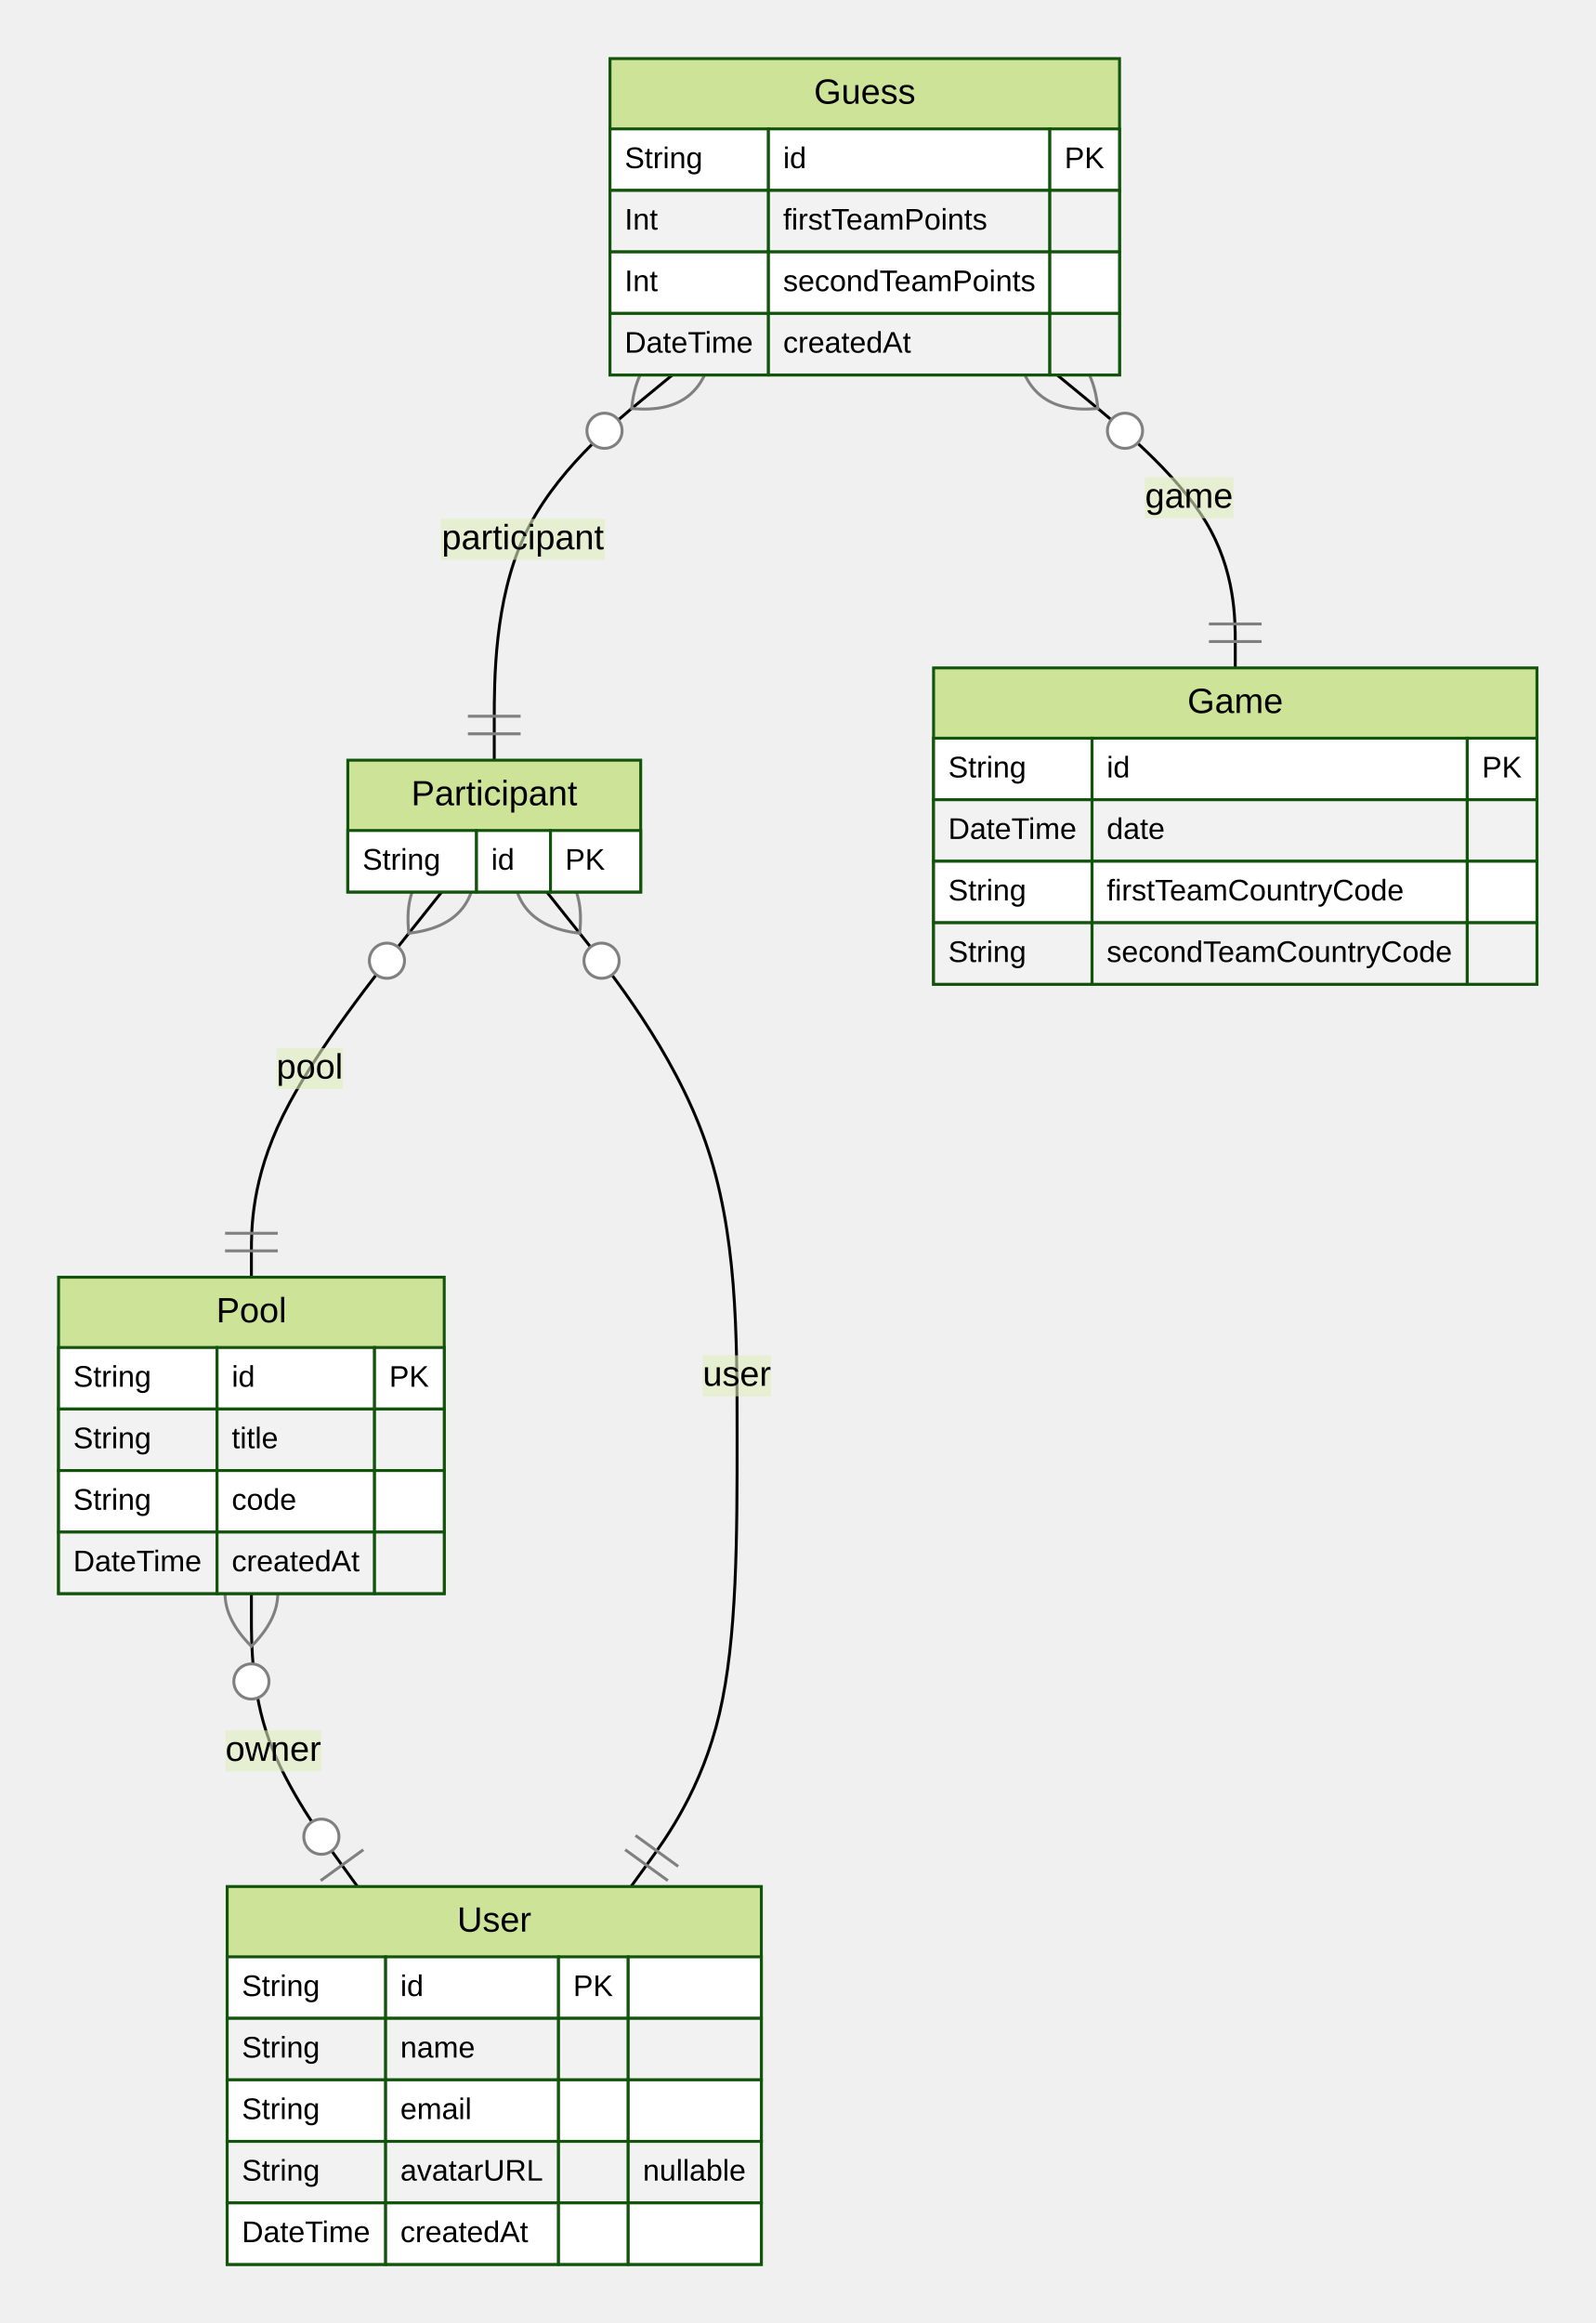
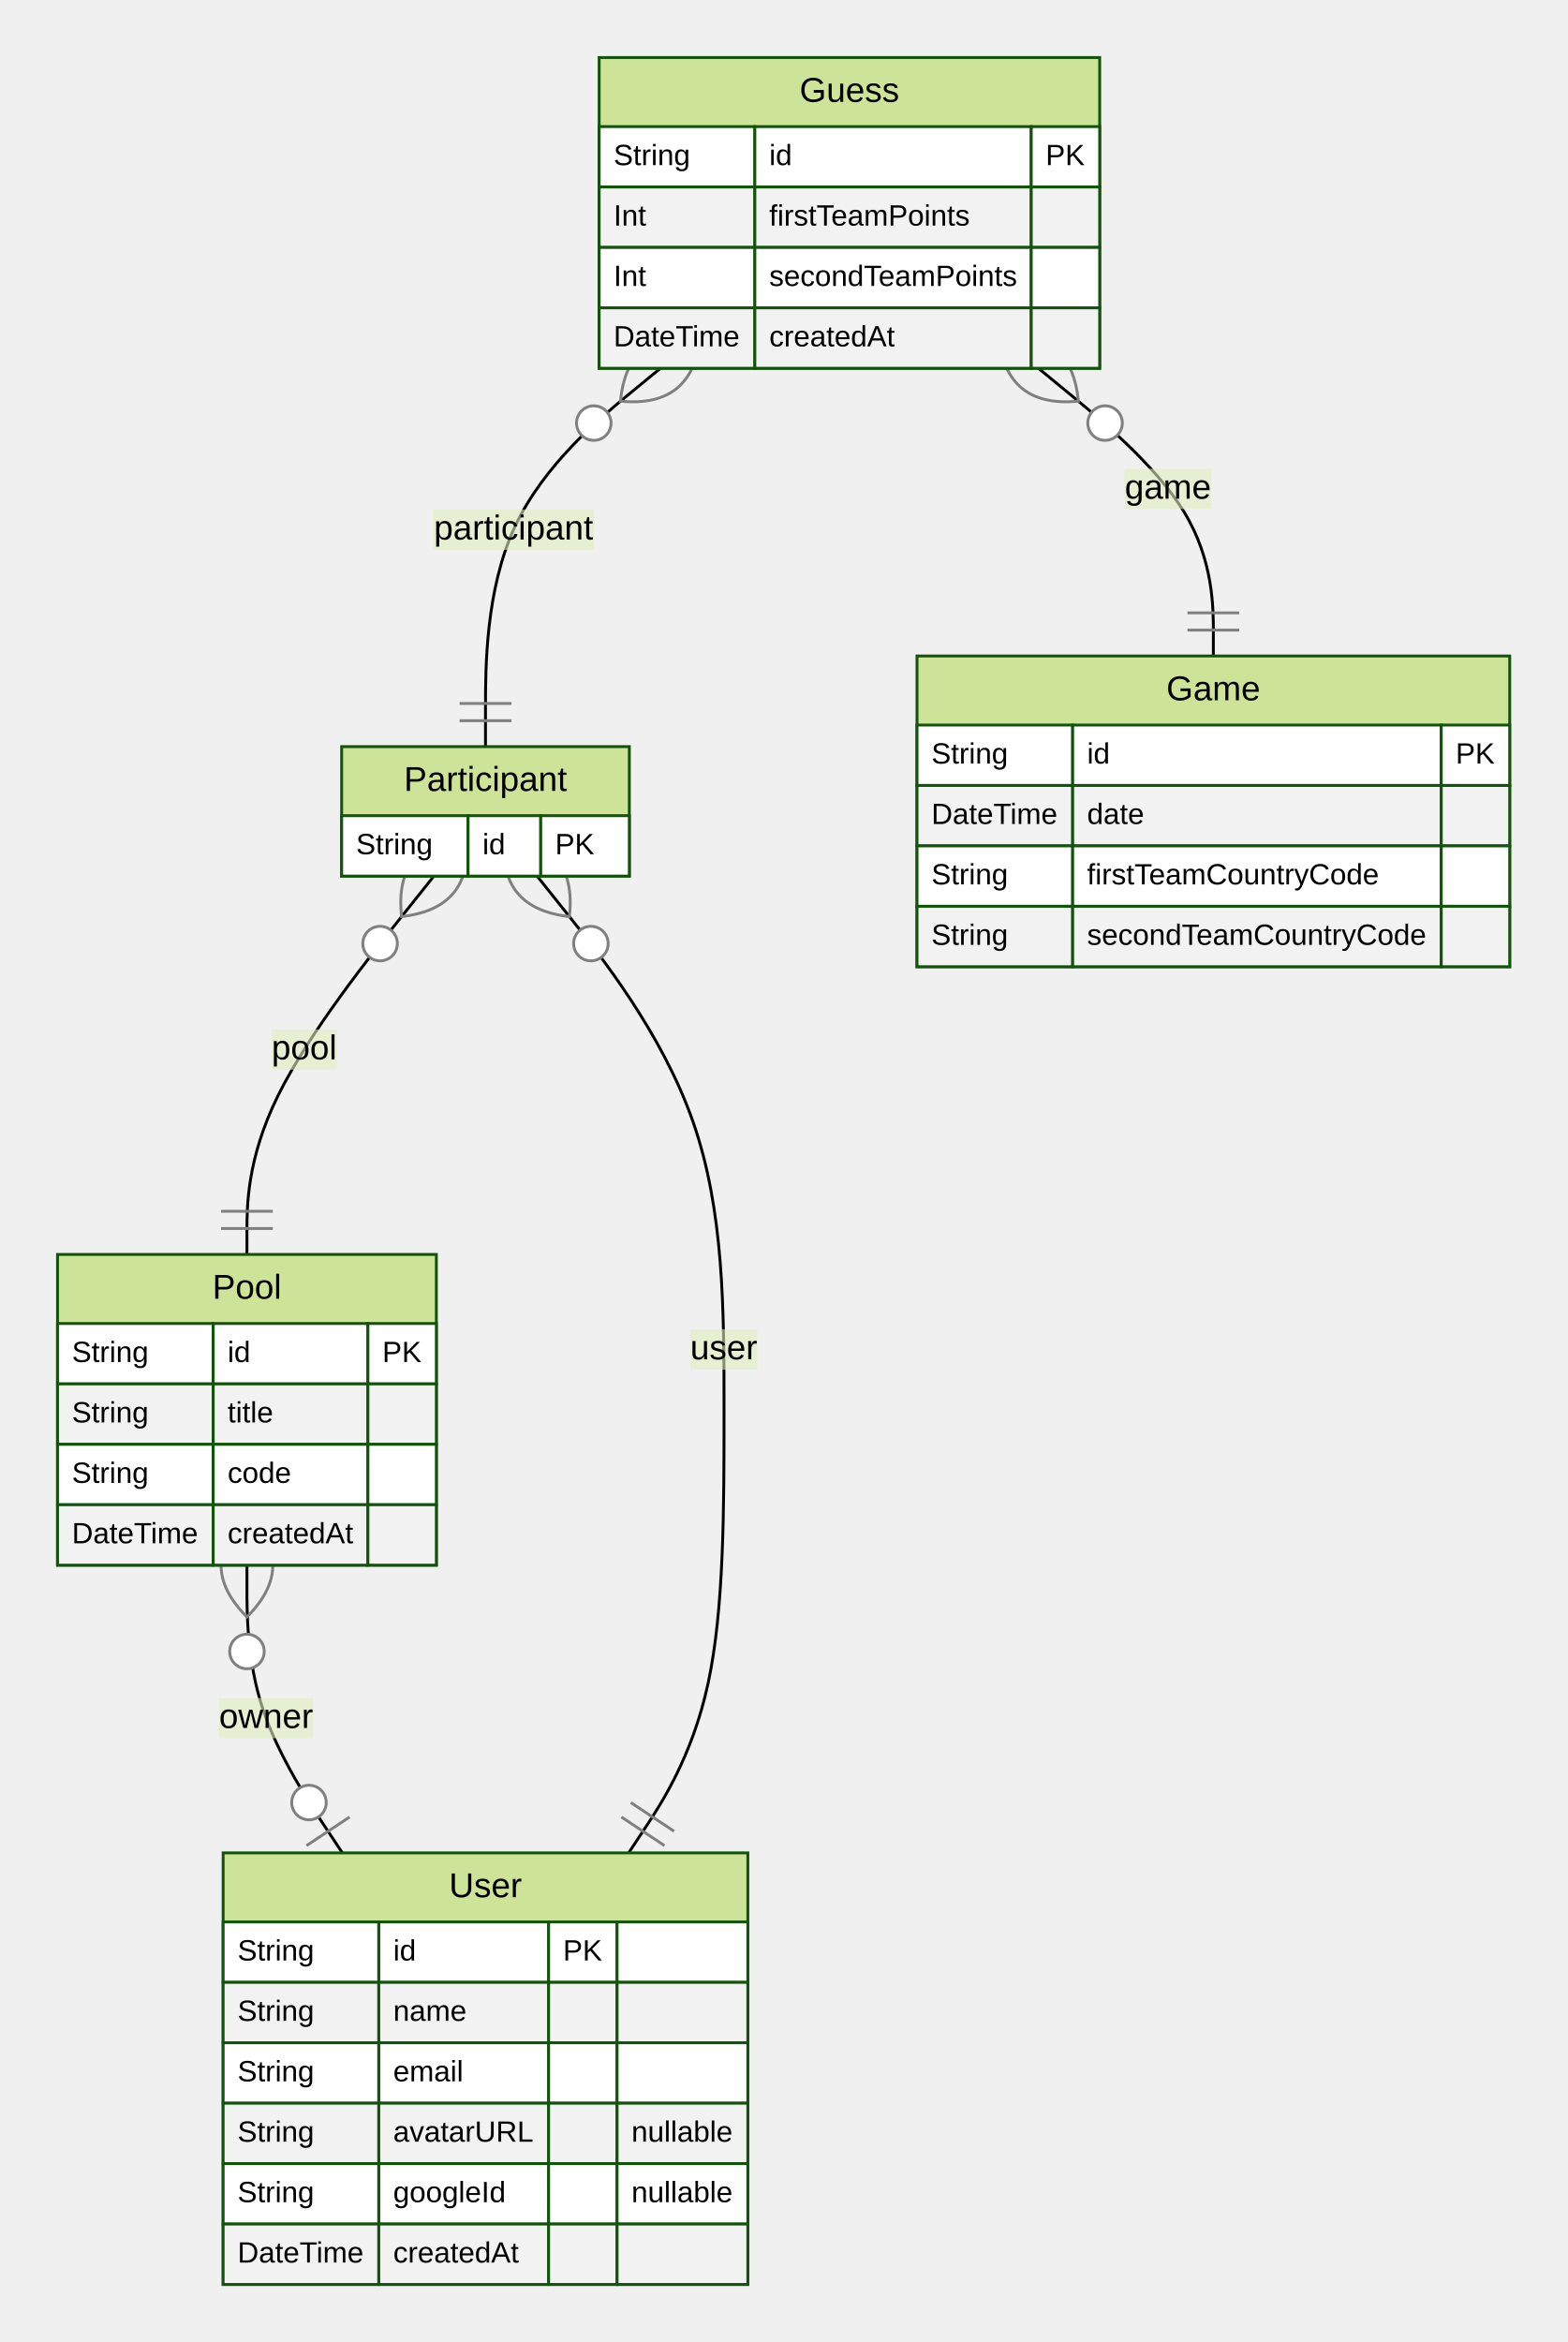
- <svg xmlns="http://www.w3.org/2000/svg" aria-labelledby="chart-title-mermaid-0 chart-desc-mermaid-0" role="img" viewBox="0 0 544.791 793" style="max-width: 544.791px; background-color: white;" width="100%" id="mermaid-0">
+ <svg xmlns="http://www.w3.org/2000/svg" aria-labelledby="chart-title-mermaid-0 chart-desc-mermaid-0" role="img" viewBox="0 0 544.791 814" style="max-width: 544.791px; background-color: white;" width="100%" id="mermaid-0">
  <style>#mermaid-0 {font-family:"trebuchet ms",verdana,arial,sans-serif;font-size:16px;fill:#000000;}#mermaid-0 .error-icon{fill:#552222;}#mermaid-0 .error-text{fill:#552222;stroke:#552222;}#mermaid-0 .edge-thickness-normal{stroke-width:2px;}#mermaid-0 .edge-thickness-thick{stroke-width:3.5px;}#mermaid-0 .edge-pattern-solid{stroke-dasharray:0;}#mermaid-0 .edge-pattern-dashed{stroke-dasharray:3;}#mermaid-0 .edge-pattern-dotted{stroke-dasharray:2;}#mermaid-0 .marker{fill:#000000;stroke:#000000;}#mermaid-0 .marker.cross{stroke:#000000;}#mermaid-0 svg{font-family:"trebuchet ms",verdana,arial,sans-serif;font-size:16px;}#mermaid-0 .entityBox{fill:#cde498;stroke:#13540c;}#mermaid-0 .attributeBoxOdd{fill:#ffffff;stroke:#13540c;}#mermaid-0 .attributeBoxEven{fill:#f2f2f2;stroke:#13540c;}#mermaid-0 .relationshipLabelBox{fill:hsl(78.158, 58.462%, 84.51%);opacity:0.7;background-color:hsl(78.158, 58.462%, 84.51%);}#mermaid-0 .relationshipLabelBox rect{opacity:0.5;}#mermaid-0 .relationshipLine{stroke:#000000;}#mermaid-0 :root{--mermaid-font-family:"trebuchet ms",verdana,arial,sans-serif;}</style>
  <g />
  <defs>
    <marker orient="auto" markerHeight="18" markerWidth="18" refY="9" refX="0" id="ONLY_ONE_START">
      <path d="M9,0 L9,18 M15,0 L15,18" fill="none" stroke="gray" />
    </marker>
  </defs>
  <defs>
    <marker orient="auto" markerHeight="18" markerWidth="18" refY="9" refX="18" id="ONLY_ONE_END">
      <path d="M3,0 L3,18 M9,0 L9,18" fill="none" stroke="gray" />
    </marker>
  </defs>
  <defs>
    <marker orient="auto" markerHeight="18" markerWidth="30" refY="9" refX="0" id="ZERO_OR_ONE_START">
      <circle r="6" cy="9" cx="21" fill="white" stroke="gray" />
      <path d="M9,0 L9,18" fill="none" stroke="gray" />
    </marker>
  </defs>
  <defs>
    <marker orient="auto" markerHeight="18" markerWidth="30" refY="9" refX="30" id="ZERO_OR_ONE_END">
      <circle r="6" cy="9" cx="9" fill="white" stroke="gray" />
      <path d="M21,0 L21,18" fill="none" stroke="gray" />
    </marker>
  </defs>
  <defs>
    <marker orient="auto" markerHeight="36" markerWidth="45" refY="18" refX="18" id="ONE_OR_MORE_START">
      <path d="M0,18 Q 18,0 36,18 Q 18,36 0,18 M42,9 L42,27" fill="none" stroke="gray" />
    </marker>
  </defs>
  <defs>
    <marker orient="auto" markerHeight="36" markerWidth="45" refY="18" refX="27" id="ONE_OR_MORE_END">
      <path d="M3,9 L3,27 M9,18 Q27,0 45,18 Q27,36 9,18" fill="none" stroke="gray" />
    </marker>
  </defs>
  <defs>
    <marker orient="auto" markerHeight="36" markerWidth="57" refY="18" refX="18" id="ZERO_OR_MORE_START">
      <circle r="6" cy="18" cx="48" fill="white" stroke="gray" />
      <path d="M0,18 Q18,0 36,18 Q18,36 0,18" fill="none" stroke="gray" />
    </marker>
  </defs>
  <defs>
    <marker orient="auto" markerHeight="36" markerWidth="57" refY="18" refX="39" id="ZERO_OR_MORE_END">
      <circle r="6" cy="18" cx="9" fill="white" stroke="gray" />
      <path d="M21,18 Q39,0 57,18 Q39,36 21,18" fill="none" stroke="gray" />
    </marker>
  </defs>
-   <path marker-start="url(#ZERO_OR_MORE_START)" marker-end="url(#ZERO_OR_ONE_END)" fill="none" stroke="gray" d="M85.841,544L85.841,552.333C85.841,560.667,85.841,577.333,91.876,594C97.911,610.667,109.981,627.333,116.016,635.667L122.051,644" class="er relationshipLine" />
-   <path marker-start="url(#ZERO_OR_MORE_START)" marker-end="url(#ONLY_ONE_END)" fill="none" stroke="gray" d="M186.702,304.5L197.532,318.083C208.362,331.667,230.023,358.833,240.853,389.75C251.683,420.667,251.683,455.333,251.683,490C251.683,524.667,251.683,559.333,245.648,585C239.613,610.667,227.543,627.333,221.508,635.667L215.473,644" class="er relationshipLine" />
+   <path marker-start="url(#ZERO_OR_MORE_START)" marker-end="url(#ZERO_OR_ONE_END)" fill="none" stroke="gray" d="M85.841,544L85.841,552.333C85.841,560.667,85.841,577.333,91.37,594C96.898,610.667,107.954,627.333,113.482,635.667L119.01,644" class="er relationshipLine" />
+   <path marker-start="url(#ZERO_OR_MORE_START)" marker-end="url(#ONLY_ONE_END)" fill="none" stroke="gray" d="M186.702,304.5L197.532,318.083C208.362,331.667,230.023,358.833,240.853,389.75C251.683,420.667,251.683,455.333,251.683,490C251.683,524.667,251.683,559.333,246.155,585C240.627,610.667,229.571,627.333,224.043,635.667L218.515,644" class="er relationshipLine" />
  <path marker-start="url(#ZERO_OR_MORE_START)" marker-end="url(#ONLY_ONE_END)" fill="none" stroke="gray" d="M150.823,304.5L139.992,318.083C129.162,331.667,107.502,358.833,96.672,380.75C85.841,402.667,85.841,419.333,85.841,427.667L85.841,436" class="er relationshipLine" />
  <path marker-start="url(#ZERO_OR_MORE_START)" marker-end="url(#ONLY_ONE_END)" fill="none" stroke="gray" d="M360.956,128L371.093,136.333C381.23,144.667,401.503,161.333,411.64,178C421.777,194.667,421.777,211.333,421.777,219.667L421.777,228" class="er relationshipLine" />
  <path marker-start="url(#ZERO_OR_MORE_START)" marker-end="url(#ONLY_ONE_END)" fill="none" stroke="gray" d="M229.583,128L219.446,136.333C209.309,144.667,189.036,161.333,178.899,183.25C168.762,205.167,168.762,232.333,168.762,245.917L168.762,259.5" class="er relationshipLine" />
  <g transform="translate(20,436 )" id="Pool">
    <rect height="108" width="131.683" y="0" x="0" stroke="gray" fill-opacity="100%" fill="honeydew" class="er entityBox" />
    <text transform="translate(65.84149,12)" style="font-family: &quot;trebuchet ms&quot;, verdana, arial, sans-serif;; font-size: 12px" text-anchor="middle" dominant-baseline="middle" y="0" x="0" id="entity-Pool" class="er entityLabel">Pool</text>
    <rect height="21" width="54.113" y="24" x="0" stroke="gray" fill-opacity="100%" fill="honeydew" class="er attributeBoxOdd" />
    <text transform="translate(5,34.5)" style="font-family: &quot;trebuchet ms&quot;, verdana, arial, sans-serif;; font-size: 10.2px" text-anchor="left" dominant-baseline="middle" y="0" x="0" id="entity-Pool-attr-1-type" class="er entityLabel">String</text>
    <rect height="21" width="53.775" y="24" x="54.113" stroke="gray" fill-opacity="100%" fill="honeydew" class="er attributeBoxOdd" />
    <text transform="translate(59.11313,34.5)" style="font-family: &quot;trebuchet ms&quot;, verdana, arial, sans-serif;; font-size: 10.2px" text-anchor="left" dominant-baseline="middle" y="0" x="0" id="entity-Pool-attr-1-name" class="er entityLabel">id</text>
    <rect height="21" width="23.795" y="24" x="107.888" stroke="gray" fill-opacity="100%" fill="honeydew" class="er attributeBoxOdd" />
    <text transform="translate(112.888,34.5)" style="font-family: &quot;trebuchet ms&quot;, verdana, arial, sans-serif;; font-size: 10.2px" text-anchor="left" dominant-baseline="middle" y="0" x="0" id="entity-Pool-attr-1-key" class="er entityLabel">PK</text>
    <rect height="21" width="54.113" y="45" x="0" stroke="gray" fill-opacity="100%" fill="honeydew" class="er attributeBoxEven" />
    <text transform="translate(5,55.5)" style="font-family: &quot;trebuchet ms&quot;, verdana, arial, sans-serif;; font-size: 10.2px" text-anchor="left" dominant-baseline="middle" y="0" x="0" id="entity-Pool-attr-2-type" class="er entityLabel">String</text>
    <rect height="21" width="53.775" y="45" x="54.113" stroke="gray" fill-opacity="100%" fill="honeydew" class="er attributeBoxEven" />
    <text transform="translate(59.11313,55.5)" style="font-family: &quot;trebuchet ms&quot;, verdana, arial, sans-serif;; font-size: 10.2px" text-anchor="left" dominant-baseline="middle" y="0" x="0" id="entity-Pool-attr-2-name" class="er entityLabel">title</text>
    <rect height="21" width="23.795" y="45" x="107.888" stroke="gray" fill-opacity="100%" fill="honeydew" class="er attributeBoxEven" />
    <text transform="translate(112.888,55.5)" style="font-family: &quot;trebuchet ms&quot;, verdana, arial, sans-serif;; font-size: 10.2px" text-anchor="left" dominant-baseline="middle" y="0" x="0" id="entity-Pool-attr-2-key" class="er entityLabel" />
    <rect height="21" width="54.113" y="66" x="0" stroke="gray" fill-opacity="100%" fill="honeydew" class="er attributeBoxOdd" />
    <text transform="translate(5,76.5)" style="font-family: &quot;trebuchet ms&quot;, verdana, arial, sans-serif;; font-size: 10.2px" text-anchor="left" dominant-baseline="middle" y="0" x="0" id="entity-Pool-attr-3-type" class="er entityLabel">String</text>
    <rect height="21" width="53.775" y="66" x="54.113" stroke="gray" fill-opacity="100%" fill="honeydew" class="er attributeBoxOdd" />
    <text transform="translate(59.11313,76.5)" style="font-family: &quot;trebuchet ms&quot;, verdana, arial, sans-serif;; font-size: 10.2px" text-anchor="left" dominant-baseline="middle" y="0" x="0" id="entity-Pool-attr-3-name" class="er entityLabel">code</text>
    <rect height="21" width="23.795" y="66" x="107.888" stroke="gray" fill-opacity="100%" fill="honeydew" class="er attributeBoxOdd" />
    <text transform="translate(112.888,76.5)" style="font-family: &quot;trebuchet ms&quot;, verdana, arial, sans-serif;; font-size: 10.2px" text-anchor="left" dominant-baseline="middle" y="0" x="0" id="entity-Pool-attr-3-key" class="er entityLabel" />
    <rect height="21" width="54.113" y="87" x="0" stroke="gray" fill-opacity="100%" fill="honeydew" class="er attributeBoxEven" />
    <text transform="translate(5,97.5)" style="font-family: &quot;trebuchet ms&quot;, verdana, arial, sans-serif;; font-size: 10.2px" text-anchor="left" dominant-baseline="middle" y="0" x="0" id="entity-Pool-attr-4-type" class="er entityLabel">DateTime</text>
    <rect height="21" width="53.775" y="87" x="54.113" stroke="gray" fill-opacity="100%" fill="honeydew" class="er attributeBoxEven" />
    <text transform="translate(59.11313,97.5)" style="font-family: &quot;trebuchet ms&quot;, verdana, arial, sans-serif;; font-size: 10.2px" text-anchor="left" dominant-baseline="middle" y="0" x="0" id="entity-Pool-attr-4-name" class="er entityLabel">createdAt</text>
    <rect height="21" width="23.795" y="87" x="107.888" stroke="gray" fill-opacity="100%" fill="honeydew" class="er attributeBoxEven" />
    <text transform="translate(112.888,97.5)" style="font-family: &quot;trebuchet ms&quot;, verdana, arial, sans-serif;; font-size: 10.2px" text-anchor="left" dominant-baseline="middle" y="0" x="0" id="entity-Pool-attr-4-key" class="er entityLabel" />
  </g>
  <g transform="translate(118.7622,259.5 )" id="Participant">
    <rect height="45" width="100" y="0" x="0" stroke="gray" fill-opacity="100%" fill="honeydew" class="er entityBox" />
    <text transform="translate(50,12)" style="font-family: &quot;trebuchet ms&quot;, verdana, arial, sans-serif;; font-size: 12px" text-anchor="middle" dominant-baseline="middle" y="0" x="0" id="entity-Participant" class="er entityLabel">Participant</text>
    <rect height="21" width="43.945" y="24" x="0" stroke="gray" fill-opacity="100%" fill="honeydew" class="er attributeBoxOdd" />
    <text transform="translate(5,34.5)" style="font-family: &quot;trebuchet ms&quot;, verdana, arial, sans-serif;; font-size: 10.2px" text-anchor="left" dominant-baseline="middle" y="0" x="0" id="entity-Participant-attr-1-type" class="er entityLabel">String</text>
    <rect height="21" width="25.262" y="24" x="43.945" stroke="gray" fill-opacity="100%" fill="honeydew" class="er attributeBoxOdd" />
    <text transform="translate(48.94526,34.5)" style="font-family: &quot;trebuchet ms&quot;, verdana, arial, sans-serif;; font-size: 10.2px" text-anchor="left" dominant-baseline="middle" y="0" x="0" id="entity-Participant-attr-1-name" class="er entityLabel">id</text>
    <rect height="21" width="30.793" y="24" x="69.207" stroke="gray" fill-opacity="100%" fill="honeydew" class="er attributeBoxOdd" />
    <text transform="translate(74.20681,34.5)" style="font-family: &quot;trebuchet ms&quot;, verdana, arial, sans-serif;; font-size: 10.2px" text-anchor="left" dominant-baseline="middle" y="0" x="0" id="entity-Participant-attr-1-key" class="er entityLabel">PK</text>
  </g>
  <g transform="translate(77.56744,644 )" id="User">
-     <rect height="129" width="182.39" y="0" x="0" stroke="gray" fill-opacity="100%" fill="honeydew" class="er entityBox" />
+     <rect height="150" width="182.39" y="0" x="0" stroke="gray" fill-opacity="100%" fill="honeydew" class="er entityBox" />
    <text transform="translate(91.19479,12)" style="font-family: &quot;trebuchet ms&quot;, verdana, arial, sans-serif;; font-size: 12px" text-anchor="middle" dominant-baseline="middle" y="0" x="0" id="entity-User" class="er entityLabel">User</text>
    <rect height="21" width="54.113" y="24" x="0" stroke="gray" fill-opacity="100%" fill="honeydew" class="er attributeBoxOdd" />
    <text transform="translate(5,34.5)" style="font-family: &quot;trebuchet ms&quot;, verdana, arial, sans-serif;; font-size: 10.2px" text-anchor="left" dominant-baseline="middle" y="0" x="0" id="entity-User-attr-1-type" class="er entityLabel">String</text>
    <rect height="21" width="59.028" y="24" x="54.113" stroke="gray" fill-opacity="100%" fill="honeydew" class="er attributeBoxOdd" />
    <text transform="translate(59.11313,34.5)" style="font-family: &quot;trebuchet ms&quot;, verdana, arial, sans-serif;; font-size: 10.2px" text-anchor="left" dominant-baseline="middle" y="0" x="0" id="entity-User-attr-1-name" class="er entityLabel">id</text>
    <rect height="21" width="23.795" y="24" x="113.141" stroke="gray" fill-opacity="100%" fill="honeydew" class="er attributeBoxOdd" />
    <text transform="translate(118.1414,34.5)" style="font-family: &quot;trebuchet ms&quot;, verdana, arial, sans-serif;; font-size: 10.2px" text-anchor="left" dominant-baseline="middle" y="0" x="0" id="entity-User-attr-1-key" class="er entityLabel">PK</text>
    <rect height="21" width="45.453" y="24" x="136.936" stroke="gray" fill-opacity="100%" fill="honeydew" class="er attributeBoxOdd" />
    <text transform="translate(141.9364,34.5)" style="font-family: &quot;trebuchet ms&quot;, verdana, arial, sans-serif;; font-size: 10.2px" text-anchor="left" dominant-baseline="middle" y="0" x="0" id="entity-User-attr-1-comment" class="er entityLabel" />
    <rect height="21" width="54.113" y="45" x="0" stroke="gray" fill-opacity="100%" fill="honeydew" class="er attributeBoxEven" />
    <text transform="translate(5,55.5)" style="font-family: &quot;trebuchet ms&quot;, verdana, arial, sans-serif;; font-size: 10.2px" text-anchor="left" dominant-baseline="middle" y="0" x="0" id="entity-User-attr-2-type" class="er entityLabel">String</text>
    <rect height="21" width="59.028" y="45" x="54.113" stroke="gray" fill-opacity="100%" fill="honeydew" class="er attributeBoxEven" />
    <text transform="translate(59.11313,55.5)" style="font-family: &quot;trebuchet ms&quot;, verdana, arial, sans-serif;; font-size: 10.2px" text-anchor="left" dominant-baseline="middle" y="0" x="0" id="entity-User-attr-2-name" class="er entityLabel">name</text>
    <rect height="21" width="23.795" y="45" x="113.141" stroke="gray" fill-opacity="100%" fill="honeydew" class="er attributeBoxEven" />
    <text transform="translate(118.1414,55.5)" style="font-family: &quot;trebuchet ms&quot;, verdana, arial, sans-serif;; font-size: 10.2px" text-anchor="left" dominant-baseline="middle" y="0" x="0" id="entity-User-attr-2-key" class="er entityLabel" />
    <rect height="21" width="45.453" y="45" x="136.936" stroke="gray" fill-opacity="100%" fill="honeydew" class="er attributeBoxEven" />
    <text transform="translate(141.9364,55.5)" style="font-family: &quot;trebuchet ms&quot;, verdana, arial, sans-serif;; font-size: 10.2px" text-anchor="left" dominant-baseline="middle" y="0" x="0" id="entity-User-attr-2-comment" class="er entityLabel" />
    <rect height="21" width="54.113" y="66" x="0" stroke="gray" fill-opacity="100%" fill="honeydew" class="er attributeBoxOdd" />
    <text transform="translate(5,76.5)" style="font-family: &quot;trebuchet ms&quot;, verdana, arial, sans-serif;; font-size: 10.2px" text-anchor="left" dominant-baseline="middle" y="0" x="0" id="entity-User-attr-3-type" class="er entityLabel">String</text>
    <rect height="21" width="59.028" y="66" x="54.113" stroke="gray" fill-opacity="100%" fill="honeydew" class="er attributeBoxOdd" />
    <text transform="translate(59.11313,76.5)" style="font-family: &quot;trebuchet ms&quot;, verdana, arial, sans-serif;; font-size: 10.2px" text-anchor="left" dominant-baseline="middle" y="0" x="0" id="entity-User-attr-3-name" class="er entityLabel">email</text>
    <rect height="21" width="23.795" y="66" x="113.141" stroke="gray" fill-opacity="100%" fill="honeydew" class="er attributeBoxOdd" />
    <text transform="translate(118.1414,76.5)" style="font-family: &quot;trebuchet ms&quot;, verdana, arial, sans-serif;; font-size: 10.2px" text-anchor="left" dominant-baseline="middle" y="0" x="0" id="entity-User-attr-3-key" class="er entityLabel" />
    <rect height="21" width="45.453" y="66" x="136.936" stroke="gray" fill-opacity="100%" fill="honeydew" class="er attributeBoxOdd" />
    <text transform="translate(141.9364,76.5)" style="font-family: &quot;trebuchet ms&quot;, verdana, arial, sans-serif;; font-size: 10.2px" text-anchor="left" dominant-baseline="middle" y="0" x="0" id="entity-User-attr-3-comment" class="er entityLabel" />
    <rect height="21" width="54.113" y="87" x="0" stroke="gray" fill-opacity="100%" fill="honeydew" class="er attributeBoxEven" />
    <text transform="translate(5,97.5)" style="font-family: &quot;trebuchet ms&quot;, verdana, arial, sans-serif;; font-size: 10.2px" text-anchor="left" dominant-baseline="middle" y="0" x="0" id="entity-User-attr-4-type" class="er entityLabel">String</text>
    <rect height="21" width="59.028" y="87" x="54.113" stroke="gray" fill-opacity="100%" fill="honeydew" class="er attributeBoxEven" />
    <text transform="translate(59.11313,97.5)" style="font-family: &quot;trebuchet ms&quot;, verdana, arial, sans-serif;; font-size: 10.2px" text-anchor="left" dominant-baseline="middle" y="0" x="0" id="entity-User-attr-4-name" class="er entityLabel">avatarURL</text>
    <rect height="21" width="23.795" y="87" x="113.141" stroke="gray" fill-opacity="100%" fill="honeydew" class="er attributeBoxEven" />
    <text transform="translate(118.1414,97.5)" style="font-family: &quot;trebuchet ms&quot;, verdana, arial, sans-serif;; font-size: 10.2px" text-anchor="left" dominant-baseline="middle" y="0" x="0" id="entity-User-attr-4-key" class="er entityLabel" />
    <rect height="21" width="45.453" y="87" x="136.936" stroke="gray" fill-opacity="100%" fill="honeydew" class="er attributeBoxEven" />
    <text transform="translate(141.9364,97.5)" style="font-family: &quot;trebuchet ms&quot;, verdana, arial, sans-serif;; font-size: 10.2px" text-anchor="left" dominant-baseline="middle" y="0" x="0" id="entity-User-attr-4-comment" class="er entityLabel">nullable</text>
    <rect height="21" width="54.113" y="108" x="0" stroke="gray" fill-opacity="100%" fill="honeydew" class="er attributeBoxOdd" />
-     <text transform="translate(5,118.5)" style="font-family: &quot;trebuchet ms&quot;, verdana, arial, sans-serif;; font-size: 10.2px" text-anchor="left" dominant-baseline="middle" y="0" x="0" id="entity-User-attr-5-type" class="er entityLabel">DateTime</text>
+     <text transform="translate(5,118.5)" style="font-family: &quot;trebuchet ms&quot;, verdana, arial, sans-serif;; font-size: 10.2px" text-anchor="left" dominant-baseline="middle" y="0" x="0" id="entity-User-attr-5-type" class="er entityLabel">String</text>
    <rect height="21" width="59.028" y="108" x="54.113" stroke="gray" fill-opacity="100%" fill="honeydew" class="er attributeBoxOdd" />
-     <text transform="translate(59.11313,118.5)" style="font-family: &quot;trebuchet ms&quot;, verdana, arial, sans-serif;; font-size: 10.2px" text-anchor="left" dominant-baseline="middle" y="0" x="0" id="entity-User-attr-5-name" class="er entityLabel">createdAt</text>
+     <text transform="translate(59.11313,118.5)" style="font-family: &quot;trebuchet ms&quot;, verdana, arial, sans-serif;; font-size: 10.2px" text-anchor="left" dominant-baseline="middle" y="0" x="0" id="entity-User-attr-5-name" class="er entityLabel">googleId</text>
    <rect height="21" width="23.795" y="108" x="113.141" stroke="gray" fill-opacity="100%" fill="honeydew" class="er attributeBoxOdd" />
    <text transform="translate(118.1414,118.5)" style="font-family: &quot;trebuchet ms&quot;, verdana, arial, sans-serif;; font-size: 10.2px" text-anchor="left" dominant-baseline="middle" y="0" x="0" id="entity-User-attr-5-key" class="er entityLabel" />
    <rect height="21" width="45.453" y="108" x="136.936" stroke="gray" fill-opacity="100%" fill="honeydew" class="er attributeBoxOdd" />
-     <text transform="translate(141.9364,118.5)" style="font-family: &quot;trebuchet ms&quot;, verdana, arial, sans-serif;; font-size: 10.2px" text-anchor="left" dominant-baseline="middle" y="0" x="0" id="entity-User-attr-5-comment" class="er entityLabel" />
+     <text transform="translate(141.9364,118.5)" style="font-family: &quot;trebuchet ms&quot;, verdana, arial, sans-serif;; font-size: 10.2px" text-anchor="left" dominant-baseline="middle" y="0" x="0" id="entity-User-attr-5-comment" class="er entityLabel">nullable</text>
+     <rect height="21" width="54.113" y="129" x="0" stroke="gray" fill-opacity="100%" fill="honeydew" class="er attributeBoxEven" />
+     <text transform="translate(5,139.5)" style="font-family: &quot;trebuchet ms&quot;, verdana, arial, sans-serif;; font-size: 10.2px" text-anchor="left" dominant-baseline="middle" y="0" x="0" id="entity-User-attr-6-type" class="er entityLabel">DateTime</text>
+     <rect height="21" width="59.028" y="129" x="54.113" stroke="gray" fill-opacity="100%" fill="honeydew" class="er attributeBoxEven" />
+     <text transform="translate(59.11313,139.5)" style="font-family: &quot;trebuchet ms&quot;, verdana, arial, sans-serif;; font-size: 10.2px" text-anchor="left" dominant-baseline="middle" y="0" x="0" id="entity-User-attr-6-name" class="er entityLabel">createdAt</text>
+     <rect height="21" width="23.795" y="129" x="113.141" stroke="gray" fill-opacity="100%" fill="honeydew" class="er attributeBoxEven" />
+     <text transform="translate(118.1414,139.5)" style="font-family: &quot;trebuchet ms&quot;, verdana, arial, sans-serif;; font-size: 10.2px" text-anchor="left" dominant-baseline="middle" y="0" x="0" id="entity-User-attr-6-key" class="er entityLabel" />
+     <rect height="21" width="45.453" y="129" x="136.936" stroke="gray" fill-opacity="100%" fill="honeydew" class="er attributeBoxEven" />
+     <text transform="translate(141.9364,139.5)" style="font-family: &quot;trebuchet ms&quot;, verdana, arial, sans-serif;; font-size: 10.2px" text-anchor="left" dominant-baseline="middle" y="0" x="0" id="entity-User-attr-6-comment" class="er entityLabel" />
  </g>
  <g transform="translate(318.7622,228 )" id="Game">
    <rect height="108" width="206.029" y="0" x="0" stroke="gray" fill-opacity="100%" fill="honeydew" class="er entityBox" />
    <text transform="translate(103.0145,12)" style="font-family: &quot;trebuchet ms&quot;, verdana, arial, sans-serif;; font-size: 12px" text-anchor="middle" dominant-baseline="middle" y="0" x="0" id="entity-Game" class="er entityLabel">Game</text>
    <rect height="21" width="54.113" y="24" x="0" stroke="gray" fill-opacity="100%" fill="honeydew" class="er attributeBoxOdd" />
    <text transform="translate(5,34.5)" style="font-family: &quot;trebuchet ms&quot;, verdana, arial, sans-serif;; font-size: 10.2px" text-anchor="left" dominant-baseline="middle" y="0" x="0" id="entity-Game-attr-1-type" class="er entityLabel">String</text>
    <rect height="21" width="128.121" y="24" x="54.113" stroke="gray" fill-opacity="100%" fill="honeydew" class="er attributeBoxOdd" />
    <text transform="translate(59.11313,34.5)" style="font-family: &quot;trebuchet ms&quot;, verdana, arial, sans-serif;; font-size: 10.2px" text-anchor="left" dominant-baseline="middle" y="0" x="0" id="entity-Game-attr-1-name" class="er entityLabel">id</text>
    <rect height="21" width="23.795" y="24" x="182.234" stroke="gray" fill-opacity="100%" fill="honeydew" class="er attributeBoxOdd" />
    <text transform="translate(187.2339,34.5)" style="font-family: &quot;trebuchet ms&quot;, verdana, arial, sans-serif;; font-size: 10.2px" text-anchor="left" dominant-baseline="middle" y="0" x="0" id="entity-Game-attr-1-key" class="er entityLabel">PK</text>
    <rect height="21" width="54.113" y="45" x="0" stroke="gray" fill-opacity="100%" fill="honeydew" class="er attributeBoxEven" />
    <text transform="translate(5,55.5)" style="font-family: &quot;trebuchet ms&quot;, verdana, arial, sans-serif;; font-size: 10.2px" text-anchor="left" dominant-baseline="middle" y="0" x="0" id="entity-Game-attr-2-type" class="er entityLabel">DateTime</text>
    <rect height="21" width="128.121" y="45" x="54.113" stroke="gray" fill-opacity="100%" fill="honeydew" class="er attributeBoxEven" />
    <text transform="translate(59.11313,55.5)" style="font-family: &quot;trebuchet ms&quot;, verdana, arial, sans-serif;; font-size: 10.2px" text-anchor="left" dominant-baseline="middle" y="0" x="0" id="entity-Game-attr-2-name" class="er entityLabel">date</text>
    <rect height="21" width="23.795" y="45" x="182.234" stroke="gray" fill-opacity="100%" fill="honeydew" class="er attributeBoxEven" />
    <text transform="translate(187.2339,55.5)" style="font-family: &quot;trebuchet ms&quot;, verdana, arial, sans-serif;; font-size: 10.2px" text-anchor="left" dominant-baseline="middle" y="0" x="0" id="entity-Game-attr-2-key" class="er entityLabel" />
    <rect height="21" width="54.113" y="66" x="0" stroke="gray" fill-opacity="100%" fill="honeydew" class="er attributeBoxOdd" />
    <text transform="translate(5,76.5)" style="font-family: &quot;trebuchet ms&quot;, verdana, arial, sans-serif;; font-size: 10.2px" text-anchor="left" dominant-baseline="middle" y="0" x="0" id="entity-Game-attr-3-type" class="er entityLabel">String</text>
    <rect height="21" width="128.121" y="66" x="54.113" stroke="gray" fill-opacity="100%" fill="honeydew" class="er attributeBoxOdd" />
    <text transform="translate(59.11313,76.5)" style="font-family: &quot;trebuchet ms&quot;, verdana, arial, sans-serif;; font-size: 10.2px" text-anchor="left" dominant-baseline="middle" y="0" x="0" id="entity-Game-attr-3-name" class="er entityLabel">firstTeamCountryCode</text>
    <rect height="21" width="23.795" y="66" x="182.234" stroke="gray" fill-opacity="100%" fill="honeydew" class="er attributeBoxOdd" />
    <text transform="translate(187.2339,76.5)" style="font-family: &quot;trebuchet ms&quot;, verdana, arial, sans-serif;; font-size: 10.2px" text-anchor="left" dominant-baseline="middle" y="0" x="0" id="entity-Game-attr-3-key" class="er entityLabel" />
    <rect height="21" width="54.113" y="87" x="0" stroke="gray" fill-opacity="100%" fill="honeydew" class="er attributeBoxEven" />
    <text transform="translate(5,97.5)" style="font-family: &quot;trebuchet ms&quot;, verdana, arial, sans-serif;; font-size: 10.2px" text-anchor="left" dominant-baseline="middle" y="0" x="0" id="entity-Game-attr-4-type" class="er entityLabel">String</text>
    <rect height="21" width="128.121" y="87" x="54.113" stroke="gray" fill-opacity="100%" fill="honeydew" class="er attributeBoxEven" />
    <text transform="translate(59.11313,97.5)" style="font-family: &quot;trebuchet ms&quot;, verdana, arial, sans-serif;; font-size: 10.2px" text-anchor="left" dominant-baseline="middle" y="0" x="0" id="entity-Game-attr-4-name" class="er entityLabel">secondTeamCountryCode</text>
    <rect height="21" width="23.795" y="87" x="182.234" stroke="gray" fill-opacity="100%" fill="honeydew" class="er attributeBoxEven" />
    <text transform="translate(187.2339,97.5)" style="font-family: &quot;trebuchet ms&quot;, verdana, arial, sans-serif;; font-size: 10.2px" text-anchor="left" dominant-baseline="middle" y="0" x="0" id="entity-Game-attr-4-key" class="er entityLabel" />
  </g>
  <g transform="translate(208.2763,20 )" id="Guess">
    <rect height="108" width="173.986" y="0" x="0" stroke="gray" fill-opacity="100%" fill="honeydew" class="er entityBox" />
    <text transform="translate(86.99312,12)" style="font-family: &quot;trebuchet ms&quot;, verdana, arial, sans-serif;; font-size: 12px" text-anchor="middle" dominant-baseline="middle" y="0" x="0" id="entity-Guess" class="er entityLabel">Guess</text>
    <rect height="21" width="54.113" y="24" x="0" stroke="gray" fill-opacity="100%" fill="honeydew" class="er attributeBoxOdd" />
    <text transform="translate(5,34.5)" style="font-family: &quot;trebuchet ms&quot;, verdana, arial, sans-serif;; font-size: 10.2px" text-anchor="left" dominant-baseline="middle" y="0" x="0" id="entity-Guess-attr-1-type" class="er entityLabel">String</text>
    <rect height="21" width="96.078" y="24" x="54.113" stroke="gray" fill-opacity="100%" fill="honeydew" class="er attributeBoxOdd" />
    <text transform="translate(59.11313,34.5)" style="font-family: &quot;trebuchet ms&quot;, verdana, arial, sans-serif;; font-size: 10.2px" text-anchor="left" dominant-baseline="middle" y="0" x="0" id="entity-Guess-attr-1-name" class="er entityLabel">id</text>
    <rect height="21" width="23.795" y="24" x="150.191" stroke="gray" fill-opacity="100%" fill="honeydew" class="er attributeBoxOdd" />
    <text transform="translate(155.1913,34.5)" style="font-family: &quot;trebuchet ms&quot;, verdana, arial, sans-serif;; font-size: 10.2px" text-anchor="left" dominant-baseline="middle" y="0" x="0" id="entity-Guess-attr-1-key" class="er entityLabel">PK</text>
    <rect height="21" width="54.113" y="45" x="0" stroke="gray" fill-opacity="100%" fill="honeydew" class="er attributeBoxEven" />
    <text transform="translate(5,55.5)" style="font-family: &quot;trebuchet ms&quot;, verdana, arial, sans-serif;; font-size: 10.2px" text-anchor="left" dominant-baseline="middle" y="0" x="0" id="entity-Guess-attr-2-type" class="er entityLabel">Int</text>
    <rect height="21" width="96.078" y="45" x="54.113" stroke="gray" fill-opacity="100%" fill="honeydew" class="er attributeBoxEven" />
    <text transform="translate(59.11313,55.5)" style="font-family: &quot;trebuchet ms&quot;, verdana, arial, sans-serif;; font-size: 10.2px" text-anchor="left" dominant-baseline="middle" y="0" x="0" id="entity-Guess-attr-2-name" class="er entityLabel">firstTeamPoints</text>
    <rect height="21" width="23.795" y="45" x="150.191" stroke="gray" fill-opacity="100%" fill="honeydew" class="er attributeBoxEven" />
    <text transform="translate(155.1913,55.5)" style="font-family: &quot;trebuchet ms&quot;, verdana, arial, sans-serif;; font-size: 10.2px" text-anchor="left" dominant-baseline="middle" y="0" x="0" id="entity-Guess-attr-2-key" class="er entityLabel" />
    <rect height="21" width="54.113" y="66" x="0" stroke="gray" fill-opacity="100%" fill="honeydew" class="er attributeBoxOdd" />
    <text transform="translate(5,76.5)" style="font-family: &quot;trebuchet ms&quot;, verdana, arial, sans-serif;; font-size: 10.2px" text-anchor="left" dominant-baseline="middle" y="0" x="0" id="entity-Guess-attr-3-type" class="er entityLabel">Int</text>
    <rect height="21" width="96.078" y="66" x="54.113" stroke="gray" fill-opacity="100%" fill="honeydew" class="er attributeBoxOdd" />
    <text transform="translate(59.11313,76.5)" style="font-family: &quot;trebuchet ms&quot;, verdana, arial, sans-serif;; font-size: 10.2px" text-anchor="left" dominant-baseline="middle" y="0" x="0" id="entity-Guess-attr-3-name" class="er entityLabel">secondTeamPoints</text>
    <rect height="21" width="23.795" y="66" x="150.191" stroke="gray" fill-opacity="100%" fill="honeydew" class="er attributeBoxOdd" />
    <text transform="translate(155.1913,76.5)" style="font-family: &quot;trebuchet ms&quot;, verdana, arial, sans-serif;; font-size: 10.2px" text-anchor="left" dominant-baseline="middle" y="0" x="0" id="entity-Guess-attr-3-key" class="er entityLabel" />
    <rect height="21" width="54.113" y="87" x="0" stroke="gray" fill-opacity="100%" fill="honeydew" class="er attributeBoxEven" />
    <text transform="translate(5,97.5)" style="font-family: &quot;trebuchet ms&quot;, verdana, arial, sans-serif;; font-size: 10.2px" text-anchor="left" dominant-baseline="middle" y="0" x="0" id="entity-Guess-attr-4-type" class="er entityLabel">DateTime</text>
    <rect height="21" width="96.078" y="87" x="54.113" stroke="gray" fill-opacity="100%" fill="honeydew" class="er attributeBoxEven" />
    <text transform="translate(59.11313,97.5)" style="font-family: &quot;trebuchet ms&quot;, verdana, arial, sans-serif;; font-size: 10.2px" text-anchor="left" dominant-baseline="middle" y="0" x="0" id="entity-Guess-attr-4-name" class="er entityLabel">createdAt</text>
    <rect height="21" width="23.795" y="87" x="150.191" stroke="gray" fill-opacity="100%" fill="honeydew" class="er attributeBoxEven" />
    <text transform="translate(155.1913,97.5)" style="font-family: &quot;trebuchet ms&quot;, verdana, arial, sans-serif;; font-size: 10.2px" text-anchor="left" dominant-baseline="middle" y="0" x="0" id="entity-Guess-attr-4-key" class="er entityLabel" />
  </g>
-   <rect fill-opacity="85%" fill="white" height="14" width="32.688" y="590.7" x="76.968" class="er relationshipLabelBox" />
-   <text style="font-family: &quot;trebuchet ms&quot;, verdana, arial, sans-serif;; font-size: 12px" dominant-baseline="middle" text-anchor="middle" y="597.7" x="93.312" id="rel1" class="er relationshipLabel">owner</text>
-   <rect fill-opacity="85%" fill="white" height="14" width="23.348" y="462.676" x="239.928" class="er relationshipLabelBox" />
-   <text style="font-family: &quot;trebuchet ms&quot;, verdana, arial, sans-serif;; font-size: 12px" dominant-baseline="middle" text-anchor="middle" y="469.676" x="251.601" id="rel2" class="er relationshipLabel">user</text>
+   <rect fill-opacity="85%" fill="white" height="14" width="32.688" y="590.185" x="76.147" class="er relationshipLabelBox" />
+   <text style="font-family: &quot;trebuchet ms&quot;, verdana, arial, sans-serif;; font-size: 12px" dominant-baseline="middle" text-anchor="middle" y="597.185" x="92.491" id="rel1" class="er relationshipLabel">owner</text>
+   <rect fill-opacity="85%" fill="white" height="14" width="23.348" y="462.055" x="239.92" class="er relationshipLabelBox" />
+   <text style="font-family: &quot;trebuchet ms&quot;, verdana, arial, sans-serif;; font-size: 12px" dominant-baseline="middle" text-anchor="middle" y="469.055" x="251.594" id="rel2" class="er relationshipLabel">user</text>
  <rect fill-opacity="85%" fill="white" height="14" width="22.688" y="357.795" x="94.4" class="er relationshipLabelBox" />
  <text style="font-family: &quot;trebuchet ms&quot;, verdana, arial, sans-serif;; font-size: 12px" dominant-baseline="middle" text-anchor="middle" y="364.795" x="105.744" id="rel3" class="er relationshipLabel">pool</text>
  <rect fill-opacity="85%" fill="white" height="14" width="30.344" y="162.93" x="390.825" class="er relationshipLabelBox" />
  <text style="font-family: &quot;trebuchet ms&quot;, verdana, arial, sans-serif;; font-size: 12px" dominant-baseline="middle" text-anchor="middle" y="169.93" x="405.997" id="rel4" class="er relationshipLabel">game</text>
  <rect fill-opacity="85%" fill="white" height="14" width="56.031" y="177.114" x="150.49" class="er relationshipLabelBox" />
  <text style="font-family: &quot;trebuchet ms&quot;, verdana, arial, sans-serif;; font-size: 12px" dominant-baseline="middle" text-anchor="middle" y="184.114" x="178.506" id="rel5" class="er relationshipLabel">participant</text>
</svg>
